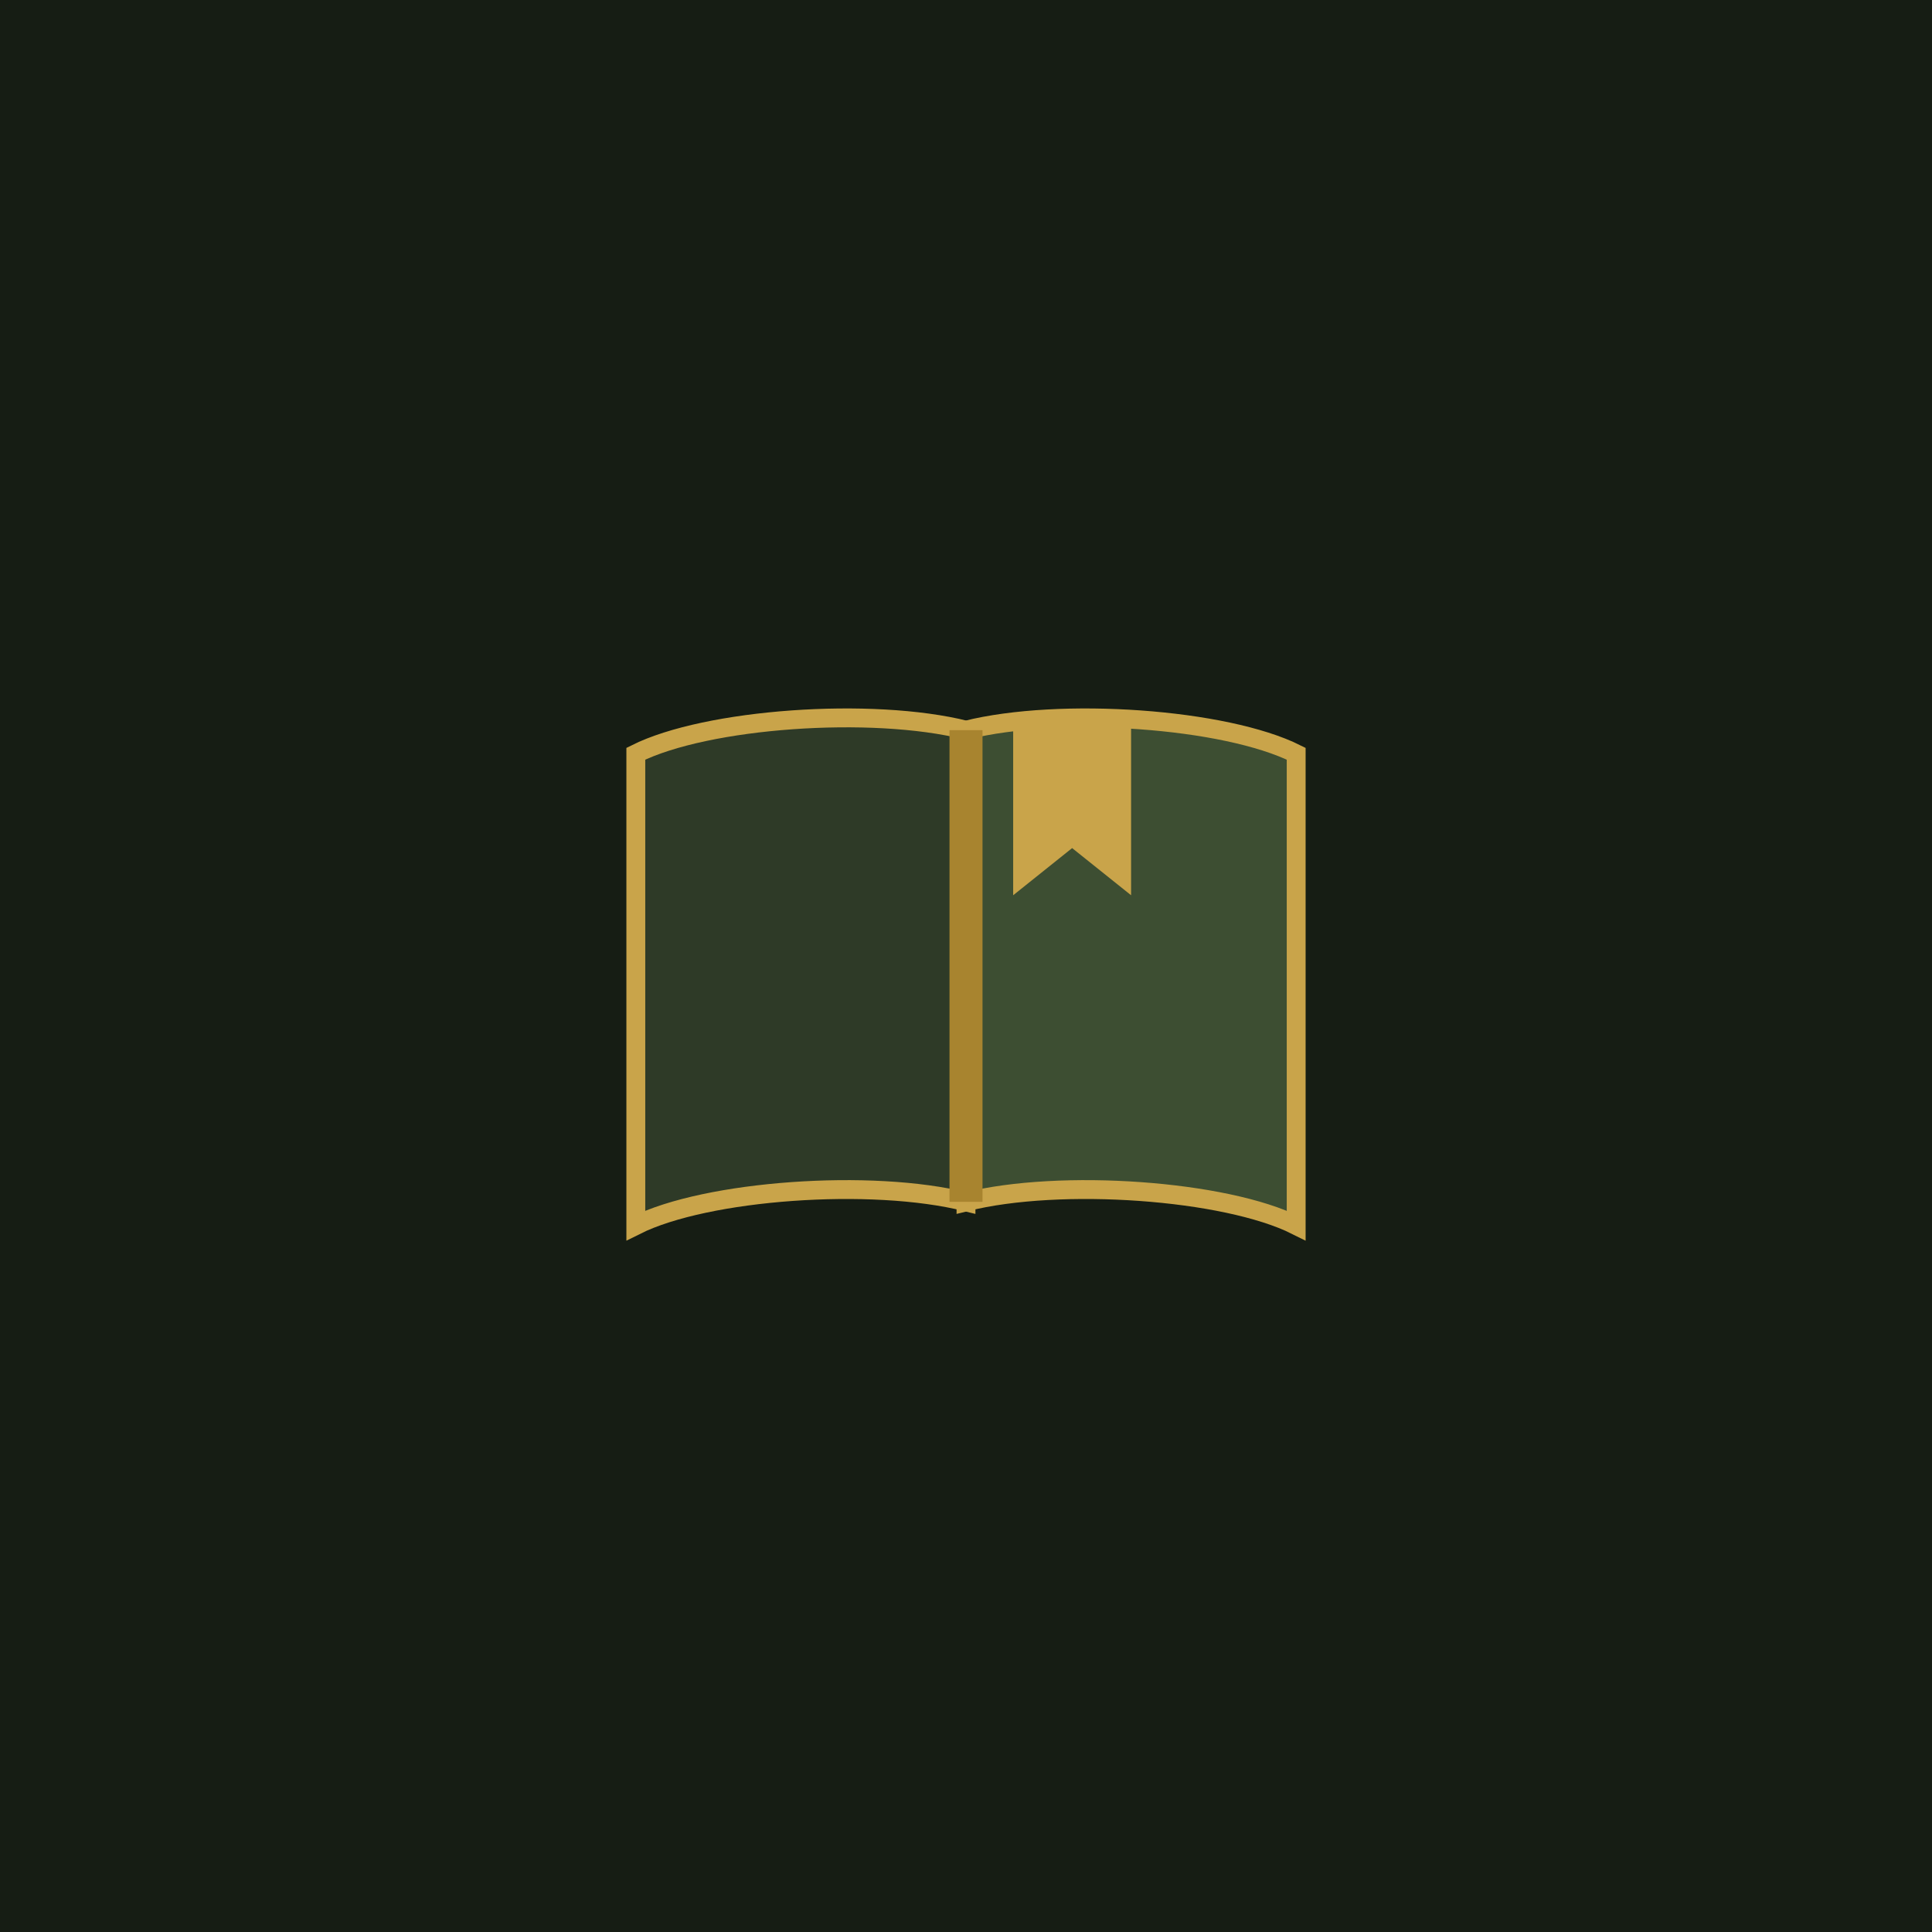
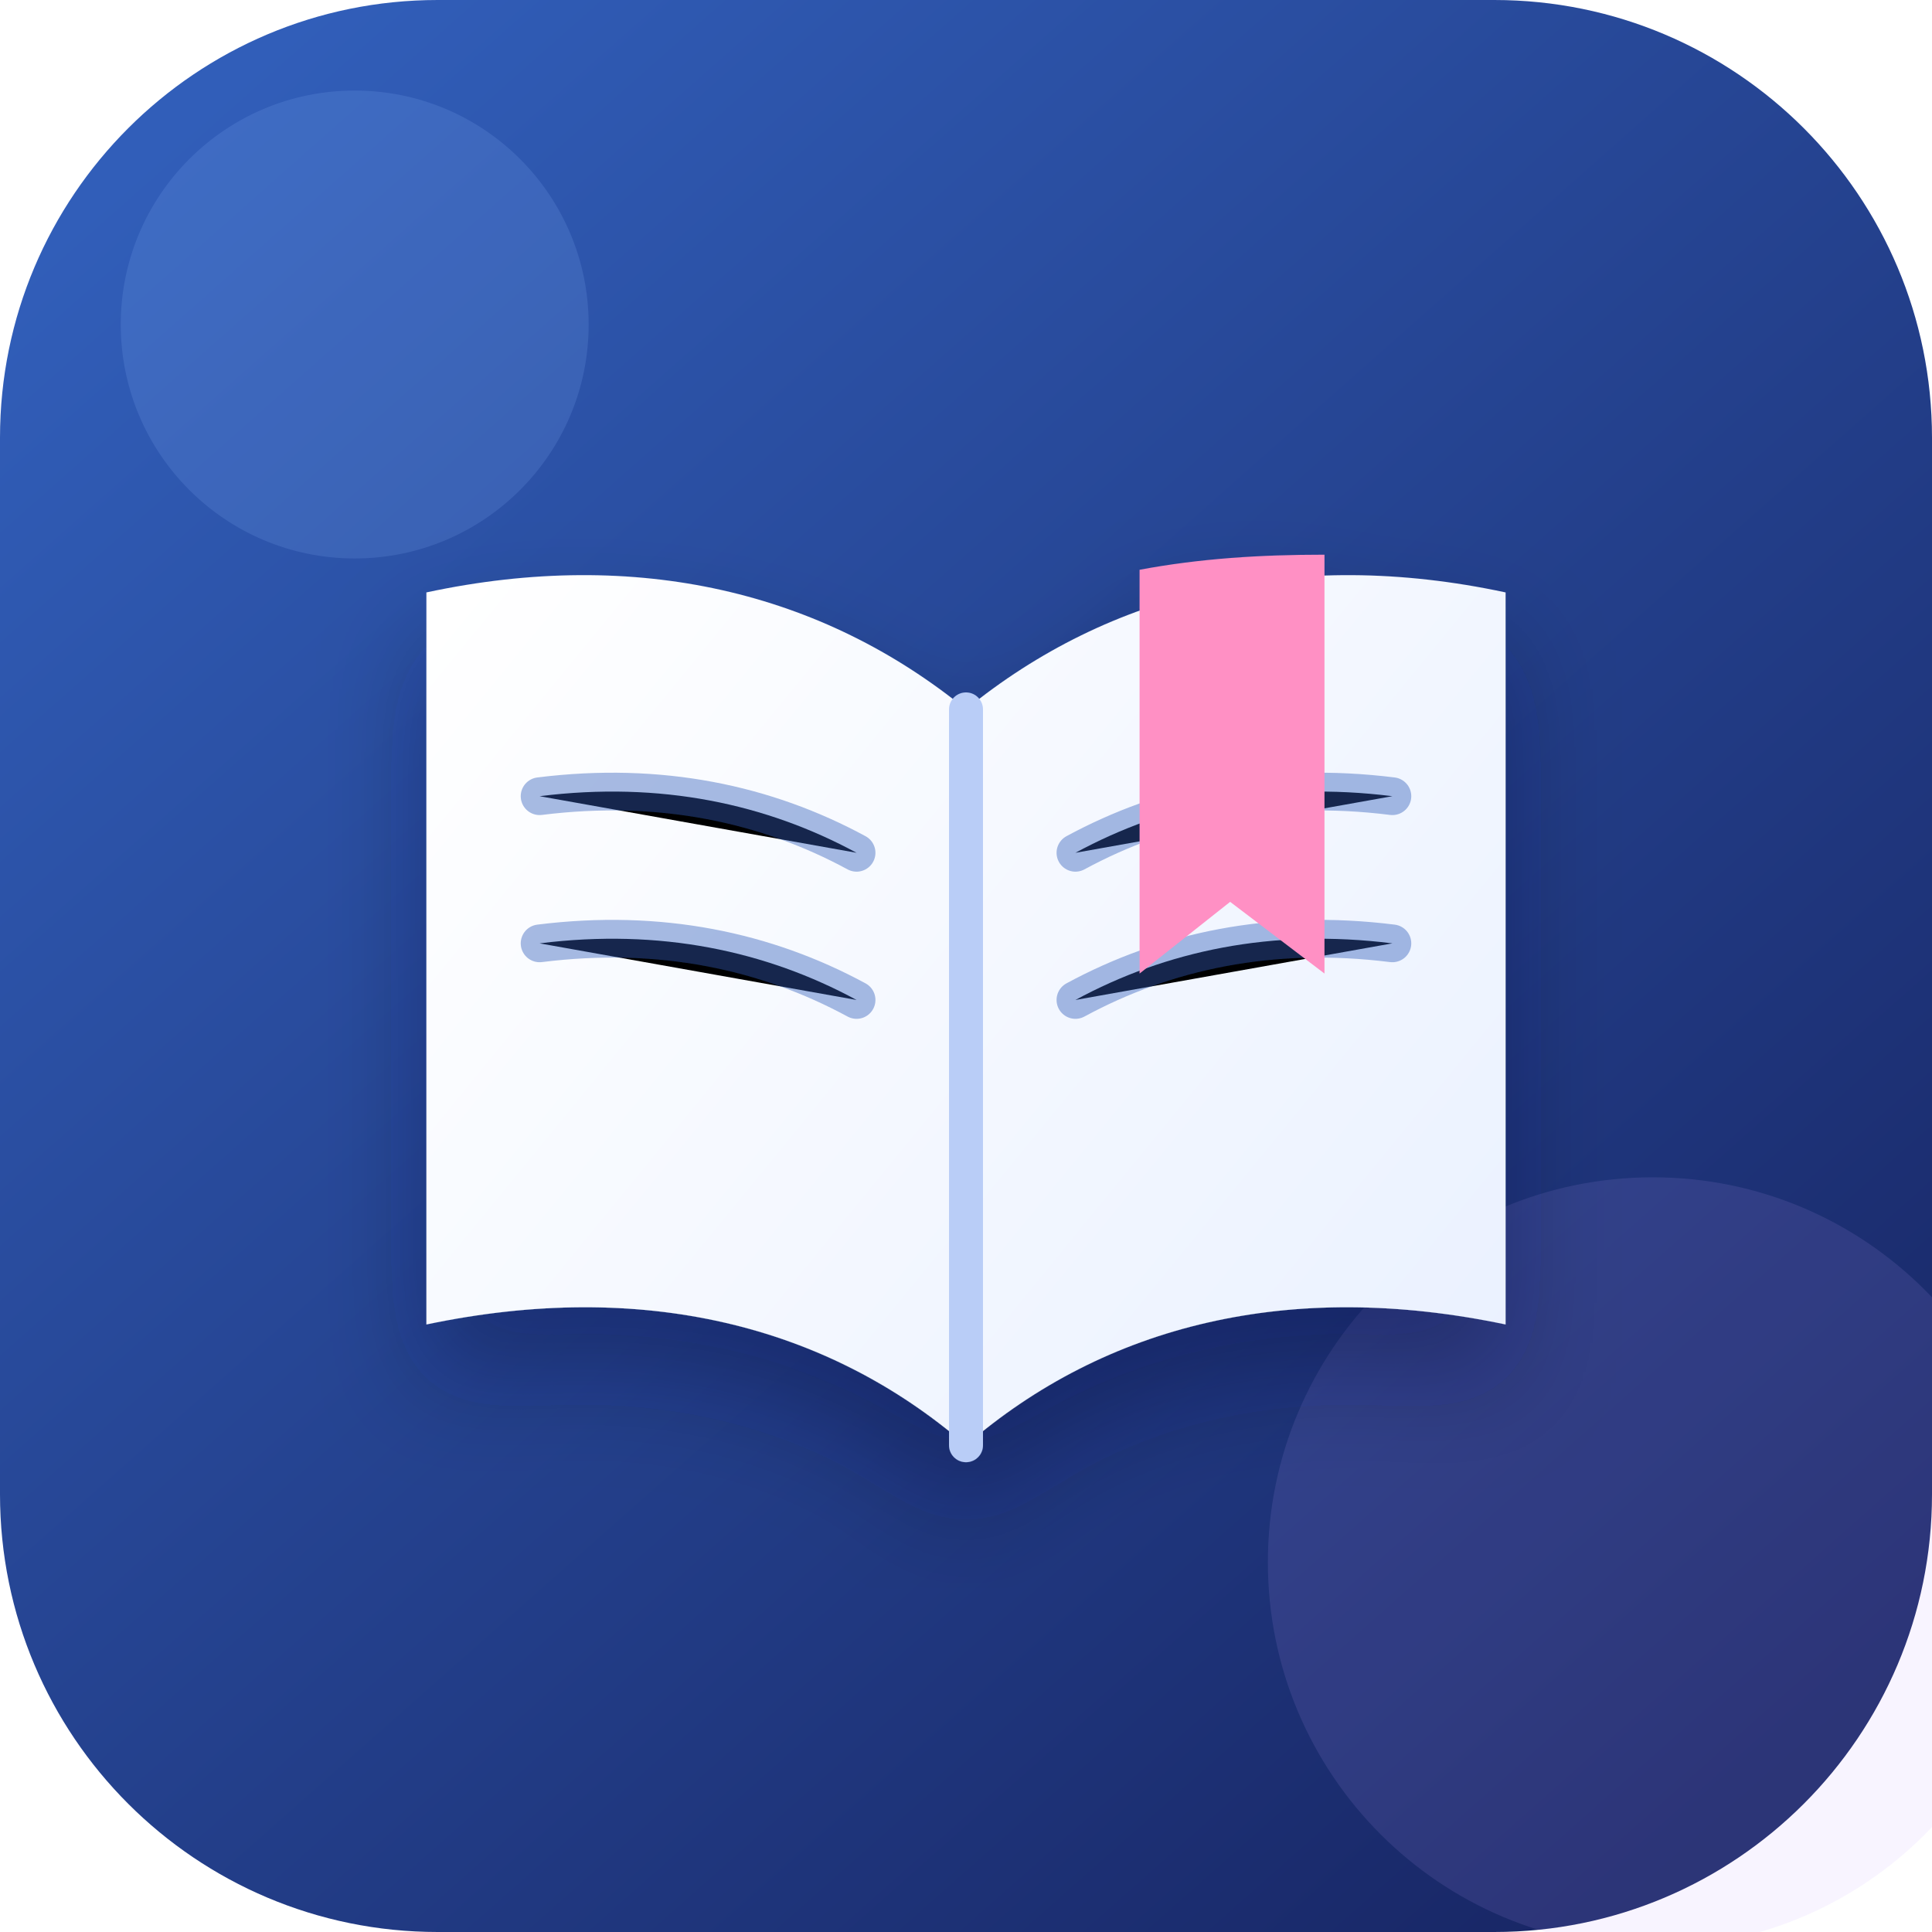
<svg xmlns="http://www.w3.org/2000/svg" viewBox="0 0 512 512">
-   <rect width="512" height="512" fill="#161d14" />
-   <g transform="translate(106 106) scale(6.25)">
-     <path d="M24 14 C20 13 13 13.5 10 15 L10 35 C13 33.5 20 33 24 34 Z" fill="#2e3a27" stroke="#c9a44a" stroke-width="0.8" />
-     <path d="M24 14 C28 13 35 13.5 38 15 L38 35 C35 33.5 28 33 24 34 Z" fill="#3d4e32" stroke="#c9a44a" stroke-width="0.8" />
-     <path d="M24 14 L24 34" stroke="#a8842f" stroke-width="1.4" />
-     <path d="M31 13.8 L31 21 L28.5 19 L26 21 L26 13.8 Z" fill="#c9a44a" />
+   <defs>
+     <linearGradient id="bg" x1="54" y1="28" x2="458" y2="484" gradientUnits="userSpaceOnUse">
+       <stop stop-color="#315EB9" />
+       <stop offset="1" stop-color="#182665" />
+     </linearGradient>
+     <linearGradient id="page" x1="120" y1="155" x2="390" y2="376" gradientUnits="userSpaceOnUse">
+       <stop stop-color="#FFFFFF" />
+       <stop offset="1" stop-color="#EAF1FF" />
+     </linearGradient>
+     <filter id="shadow" x="72" y="111" width="368" height="310" filterUnits="userSpaceOnUse">
+       <feDropShadow dx="0" dy="16" stdDeviation="14" flood-color="#081134" flood-opacity=".3" />
+     </filter>
+   </defs>
+   <rect width="512" height="512" rx="116" fill="url(#bg)" />
+   <circle cx="94" cy="86" r="62" fill="#8FB7FF" opacity=".16" />
+   <circle cx="438" cy="414" r="102" fill="#C5A2FF" opacity=".12" />
+   <g filter="url(#shadow)">
+     <path d="M256 188c-38-31-87-43-143-31v194c57-12 106 0 143 32V188Z" fill="url(#page)" />
+     <path d="M256 188c38-31 87-43 143-31v194c-57-12-106 0-143 32V188Z" fill="url(#page)" />
+     <path d="M256 188v195" stroke="#B9CDF7" stroke-width="9" stroke-linecap="round" />
+     <path d="M143 211c32-4 60 2 84 15M143 250c32-4 60 2 84 15M285 226c24-13 52-19 84-15M285 265c24-13 52-19 84-15" stroke="#315EB9" stroke-opacity=".42" stroke-width="10" stroke-linecap="round" />
+     <path d="M302 151v107l24-19 25 19V147c-17 0-33 1-49 4Z" fill="#FF90C4" />
  </g>
</svg>
